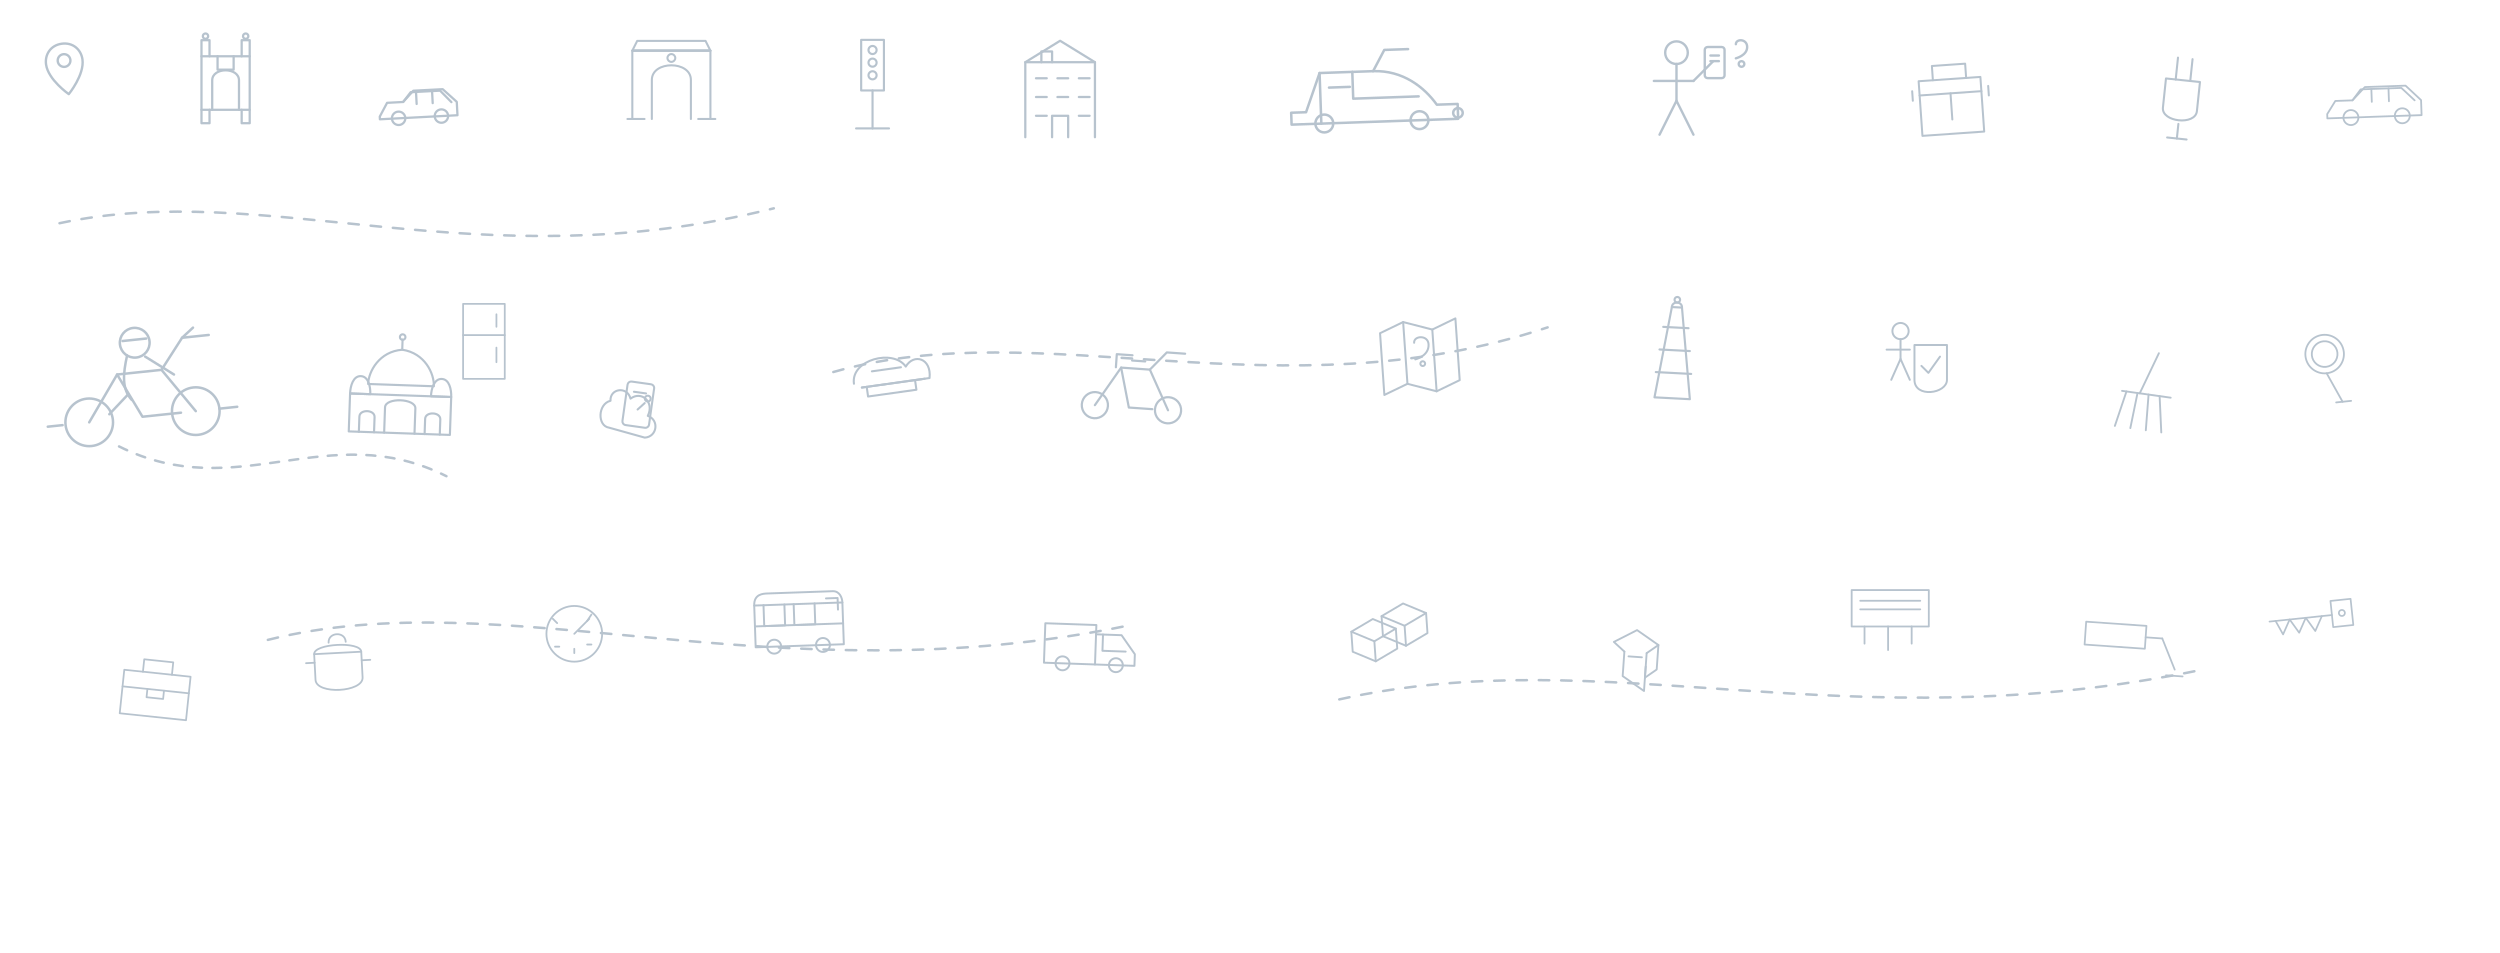
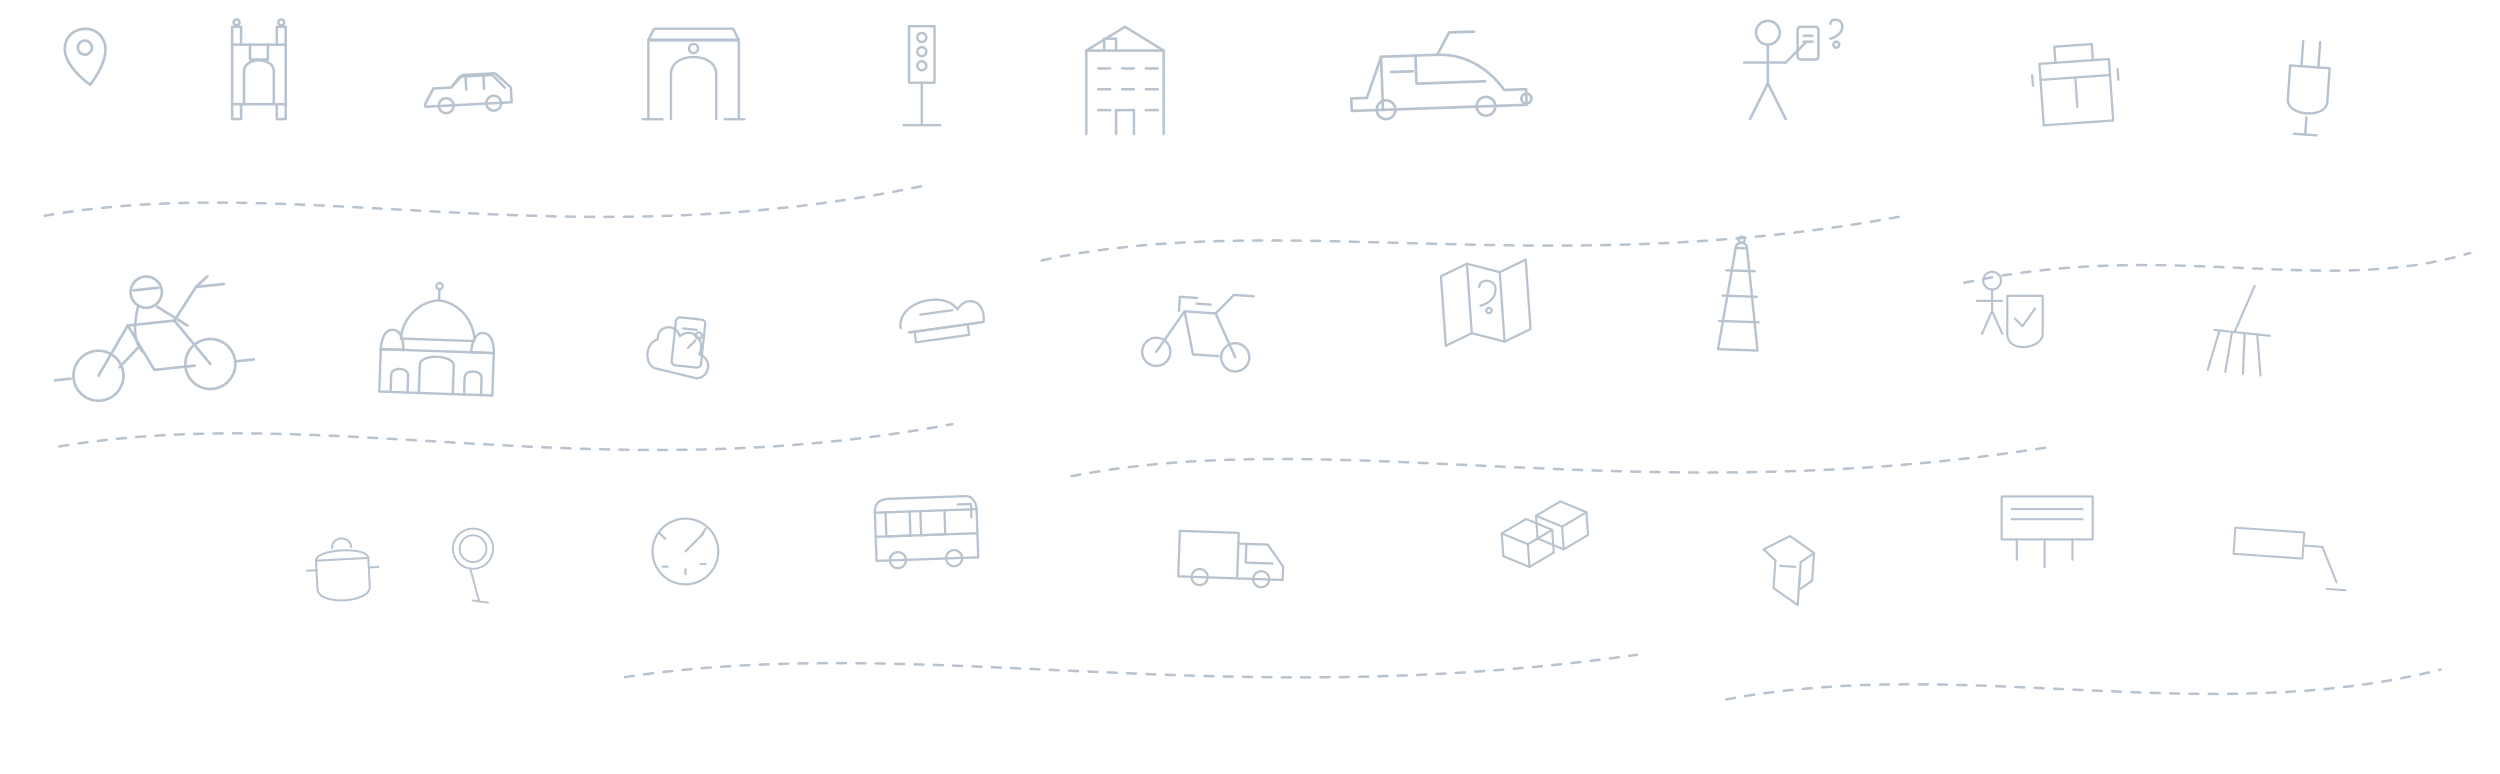
- <svg xmlns="http://www.w3.org/2000/svg" viewBox="0 0 1680 640" fill="none" aria-hidden="true">
+ <svg xmlns="http://www.w3.org/2000/svg" viewBox="0 0 1680 520" fill="none" aria-hidden="true">
  <g fill="none" stroke="#B7C3CE" stroke-width="1.7" stroke-linecap="round" stroke-linejoin="round">
-     <path d="M40 150 C180 120 320 190 520 140" stroke-dasharray="7 8" />
-     <path d="M560 250 C700 210 860 280 1040 220" stroke-dasharray="7 8" />
-     <path d="M180 430 C340 390 520 470 760 420" stroke-dasharray="7 8" />
-     <path d="M900 470 C1080 430 1240 500 1480 450" stroke-dasharray="7 8" />
-     <path d="M80 300 C160 340 220 280 300 320" stroke-dasharray="6 7" />
-     <g transform="translate(24 28) rotate(-8) scale(0.95)">
+     <path d="M30 145 C200 115 380 175 620 125" stroke-dasharray="6 7" />
+     <path d="M700 175 C860 140 1040 190 1280 145" stroke-dasharray="6 7" />
+     <path d="M1320 190 C1460 160 1560 200 1660 170" stroke-dasharray="6 7" />
+     <path d="M40 300 C220 270 400 330 640 285" stroke-dasharray="6 7" />
+     <path d="M720 320 C900 285 1100 345 1380 300" stroke-dasharray="6 7" />
+     <path d="M420 455 C620 425 820 480 1100 440" stroke-dasharray="6 7" />
+     <path d="M1160 470 C1320 440 1480 490 1640 450" stroke-dasharray="6 7" />
+     <g transform="translate(36 18) rotate(-8) scale(1.05)">
      <path d="M18 4 C10 4 5 10 5 17 C5 28 18 40 18 40 S31 28 31 17 C31 10 26 4 18 4 Z" />
      <circle cx="18" cy="16" r="4.5" />
    </g>
-     <g transform="translate(130 18) rotate(0) scale(0.9)">
+     <g transform="translate(150 8) rotate(0) scale(1)">
      <path d="M6 22 H42 V62 H6 Z" />
      <path d="M6 22 V10 H12 V22 M36 22 V10 H42 V22" />
      <path d="M6 62 V72 H12 V62 M36 62 V72 H42 V62" />
      <path d="M14 62 V40 C14 30 34 30 34 40 V62" />
      <path d="M18 22 V32 H30 V22" />
      <circle cx="9" cy="7" r="2" />
      <circle cx="39" cy="7" r="2" />
    </g>
-     <g transform="translate(250 48) rotate(-3) scale(0.9)">
+     <g transform="translate(280 36) rotate(-3) scale(1)">
      <path d="M4 34 L10 24 H22 L30 16 H52 L62 26 V36 H4 Z" />
      <path d="M22 24 L28 17 H50 L58 26" />
      <path d="M32 17 V26 M44 17 V26" />
      <circle cx="18" cy="36" r="5" />
      <circle cx="50" cy="36" r="5" />
    </g>
-     <g transform="translate(420 16) rotate(0) scale(0.82)">
+     <g transform="translate(430 6) rotate(0) scale(0.95)">
      <path d="M6 78 V22 H70 V78" />
      <path d="M6 22 H70" />
      <path d="M10 14 H66 L70 22 H6 Z" />
      <path d="M22 78 V46 C22 30 54 30 54 46 V78" />
      <circle cx="38" cy="28" r="3.2" />
      <path d="M2 78 H16 M60 78 H74" />
    </g>
-     <g transform="translate(560 20) rotate(0) scale(0.85)">
+     <g transform="translate(590 10) rotate(0) scale(0.95)">
      <path d="M22 8 H40 V48 H22 Z" />
      <circle cx="31" cy="16" r="3.2" />
      <circle cx="31" cy="26" r="3.2" />
      <circle cx="31" cy="36" r="3.2" />
      <path d="M31 48 V78" />
      <path d="M18 78 H44" />
    </g>
-     <g transform="translate(680 22) rotate(0) scale(0.9)">
+     <g transform="translate(720 12) rotate(0) scale(1)">
      <path d="M10 78 V22 H62 V78" />
      <path d="M10 22 L36 6 L62 22" />
      <path d="M18 34 H26 M34 34 H42 M50 34 H58" />
      <path d="M18 48 H26 M34 48 H42 M50 48 H58" />
      <path d="M18 62 H26 M50 62 H58" />
      <path d="M30 78 V62 H42 V78" />
      <path d="M22 22 V14 H30 V22" />
    </g>
-     <g transform="translate(860 28) rotate(-2) scale(1)">
+     <g transform="translate(900 16) rotate(-2) scale(1.05)">
      <path d="M6 48 H16 L26 22 H62 C82 22 96 34 104 46 H118 V56 H6 Z" />
      <path d="M26 22 V56" />
      <path d="M48 22 V40 H92" />
      <path d="M32 32 H46" />
      <path d="M62 22 L70 8 H86" />
      <circle cx="28" cy="56" r="6" />
      <circle cx="92" cy="56" r="6" />
      <circle cx="118" cy="52" r="3.2" />
    </g>
-     <g transform="translate(1100 24) rotate(0) scale(0.95)">
+     <g transform="translate(1160 10) rotate(0) scale(1)">
      <circle cx="28" cy="12" r="8" />
      <path d="M28 20 V46" />
      <path d="M12 32 H40" />
      <path d="M16 70 L28 46 L40 70" />
      <path d="M40 32 L54 18" />
      <rect x="48" y="8" width="14" height="22" rx="2" />
      <path d="M52 14 H58 M52 18 H58" />
      <path d="M70 6 C70 2 78 2 78 8 C78 14 70 16 70 16" />
      <circle cx="74" cy="20" r="2" />
    </g>
-     <g transform="translate(1280 36) rotate(-4) scale(0.8)">
+     <g transform="translate(1360 22) rotate(-4) scale(0.9)">
      <path d="M10 24 H62 V70 H10 Z" />
      <path d="M22 24 V12 H50 V24" />
      <path d="M10 36 H62" />
      <path d="M36 36 V58" />
      <path d="M4 32 V40 M68 32 V40" />
    </g>
-     <g transform="translate(1440 28) rotate(6) scale(0.82)">
+     <g transform="translate(1520 16) rotate(4) scale(0.95)">
      <path d="M22 28 H50 V52 C50 64 22 64 22 52 Z" />
      <path d="M30 28 V10 M42 28 V10" />
      <path d="M36 64 V76" />
      <path d="M28 76 H44" />
    </g>
-     <g transform="translate(1560 48) rotate(-2) scale(0.72)">
-       <path d="M4 40 L12 28 H28 L40 16 H78 L92 30 V44 H4 Z" />
-       <path d="M28 28 L36 18 H74 L86 30" />
-       <path d="M46 18 V30 M62 18 V30" />
-       <circle cx="26" cy="44" r="7" />
-       <circle cx="74" cy="44" r="7" />
-     </g>
-     <g transform="translate(16 210) rotate(-6) scale(1)">
+     <g transform="translate(20 175) rotate(-6) scale(1.05)">
      <circle cx="36" cy="78" r="16" />
      <circle cx="108" cy="78" r="16" />
      <path d="M36 78 L58 48 H88 L108 78" />
      <path d="M58 48 L72 78 H98" />
      <path d="M88 48 L104 28 H122" />
      <path d="M104 28 L112 22" />
      <circle cx="72" cy="28" r="10" />
      <path d="M64 26 H80" />
      <path d="M66 36 C62 48 60 58 66 66" />
      <path d="M78 38 L96 52" />
      <path d="M64 62 L50 74" />
      <path d="M18 78 H8 M124 78 H136" />
    </g>
-     <g transform="translate(230 220) rotate(2) scale(0.85)">
+     <g transform="translate(250 185) rotate(2) scale(0.95)">
      <path d="M48 8 V16" />
      <circle cx="48" cy="6" r="2.2" />
      <path d="M48 16 C30 18 22 34 22 44 H74 C74 34 66 18 48 16 Z" />
      <path d="M16 38 C10 38 8 46 8 52 H24 C24 46 22 38 16 38 Z" />
      <path d="M80 38 C74 38 72 46 72 52 H88 C88 46 86 38 80 38 Z" />
      <path d="M8 52 H88 V82 H8 Z" />
      <path d="M36 82 V62 C36 54 60 54 60 62 V82" />
      <path d="M16 82 V70 C16 64 28 64 28 70 V82" />
      <path d="M68 82 V70 C68 64 80 64 80 70 V82" />
    </g>
-     <g transform="translate(400 248) rotate(8) scale(0.82)">
+     <g transform="translate(430 205) rotate(6) scale(0.9)">
      <path d="M18 46 C8 46 6 28 16 24 C14 14 28 10 32 20 C40 12 52 20 48 32 C58 34 58 48 48 50 Z" />
      <rect x="28" y="6" width="22" height="36" rx="3" />
      <path d="M34 14 H44 M39 28 L44 22" />
      <circle cx="46" cy="18" r="2.4" />
    </g>
-     <g transform="translate(560 230) rotate(-8) scale(0.82)">
+     <g transform="translate(590 190) rotate(-8) scale(0.9)">
      <path d="M12 36 C12 16 48 12 56 28 C64 18 78 24 74 40 H18" />
      <path d="M18 40 H70" />
      <path d="M22 40 V48 H62 V40" />
      <path d="M28 28 H52" />
    </g>
-     <g transform="translate(720 220) rotate(4) scale(0.88)">
+     <g transform="translate(760 180) rotate(4) scale(0.95)">
      <circle cx="22" cy="58" r="10" />
      <circle cx="78" cy="58" r="10" />
      <path d="M22 58 L40 28 H62 L78 58" />
      <path d="M40 28 L48 58 H66" />
      <path d="M62 28 L74 14 H88" />
      <path d="M36 28 V18 H48" />
      <path d="M48 22 H58" />
    </g>
-     <g transform="translate(920 210) rotate(-4) scale(0.8)">
+     <g transform="translate(960 170) rotate(-4) scale(0.9)">
      <path d="M8 18 L28 10 L52 18 L72 10 V62 L52 70 L28 62 L8 70 Z" />
      <path d="M28 10 V62 M52 18 V70" />
      <path d="M36 28 C36 22 48 22 48 30 C48 40 36 42 36 42" />
      <circle cx="42" cy="46" r="2" />
    </g>
-     <g transform="translate(1100 200) rotate(3) scale(0.85)">
+     <g transform="translate(1140 160) rotate(2) scale(0.95)">
      <path d="M28 6 L18 78 H46 L36 6 Z" />
      <path d="M22 22 H42 M20 40 H44 M18 58 H46" />
      <path d="M28 6 C28 1 36 1 36 6" />
      <circle cx="32" cy="0" r="2.2" />
    </g>
-     <g transform="translate(1260 210) rotate(0) scale(0.78)">
+     <g transform="translate(1320 175) rotate(0) scale(0.85)">
      <circle cx="22" cy="16" r="7" />
      <path d="M22 23 V40" />
      <path d="M10 32 H30" />
      <path d="M14 58 L22 40 L30 58" />
      <path d="M34 28 H62 V58 C62 70 34 74 34 58 Z" />
      <path d="M40 46 L46 52 L56 38" />
    </g>
-     <g transform="translate(1420 230) rotate(8) scale(0.75)">
+     <g transform="translate(1480 185) rotate(6) scale(0.85)">
      <path d="M42 4 L30 42" />
      <path d="M14 42 H58" />
      <path d="M18 42 L12 74" />
      <path d="M28 42 L26 74" />
      <path d="M38 42 L40 74" />
      <path d="M48 42 L54 74" />
    </g>
-     <g transform="translate(1540 220) rotate(-6) scale(0.72)">
-       <circle cx="28" cy="28" r="18" />
-       <circle cx="28" cy="28" r="12" />
-       <path d="M28 46 L40 74" />
-       <path d="M34 74 H48" />
-     </g>
-     <g transform="translate(360 400) rotate(0) scale(0.72)">
+     <g transform="translate(430 340) rotate(0) scale(0.85)">
      <circle cx="36" cy="36" r="26" />
      <path d="M36 36 L50 22" />
      <path d="M18 48 H22 M36 54 V50 M52 46 H48" />
      <path d="M16 22 L20 26 M52 18 L48 24" />
    </g>
-     <g transform="translate(500 390) rotate(-2) scale(0.78)">
+     <g transform="translate(580 325) rotate(-2) scale(0.9)">
      <path d="M8 22 H84 V58 H8 Z" />
      <path d="M8 22 C8 12 16 12 20 12 H76 C82 12 84 18 84 22" />
      <path d="M16 22 V40 H34 V22 M42 22 V40 H60 V22" />
      <path d="M8 40 H84" />
      <circle cx="24" cy="58" r="6" />
      <circle cx="66" cy="58" r="6" />
      <path d="M70 18 H80 V28" />
    </g>
-     <g transform="translate(700 400) rotate(2) scale(0.78)">
+     <g transform="translate(790 335) rotate(2) scale(0.9)">
      <path d="M4 24 H48 V58 H4 Z" />
      <path d="M48 32 H70 L82 48 V58 H48" />
      <path d="M54 32 V46 H74" />
      <circle cx="20" cy="58" r="6" />
      <circle cx="66" cy="58" r="6" />
    </g>
-     <g transform="translate(900 395) rotate(-4) scale(0.75)">
+     <g transform="translate(1000 325) rotate(-4) scale(0.85)">
      <path d="M8 40 L28 30 L48 40 L28 50 Z" />
      <path d="M8 40 V58 L28 68 V50" />
      <path d="M48 40 V58 L28 68" />
      <path d="M36 28 L56 18 L76 28 L56 38 Z" />
      <path d="M36 28 V46 L56 56 V38" />
      <path d="M76 28 V46 L56 56" />
    </g>
-     <g transform="translate(1080 410) rotate(4) scale(0.75)">
+     <g transform="translate(1180 345) rotate(4) scale(0.85)">
      <path d="M18 36 L8 28 L28 16 L48 28 L38 36" />
      <path d="M18 36 V58 L38 70 V48" />
      <path d="M38 36 V58" />
      <path d="M48 28 V50 L38 58" />
      <path d="M22 40 H34" />
    </g>
-     <g transform="translate(1240 385) rotate(0) scale(0.72)">
+     <g transform="translate(1340 320) rotate(0) scale(0.85)">
      <path d="M6 16 H78 V50 H6 Z" />
      <path d="M14 26 H70" />
      <path d="M14 34 H70" />
      <path d="M18 50 V66 M40 50 V72 M62 50 V66" />
    </g>
-     <g transform="translate(1400 405) rotate(4) scale(0.7)">
+     <g transform="translate(1500 340) rotate(4) scale(0.8)">
      <path d="M4 18 H62 V40 H4 Z" />
      <path d="M62 29 H78" />
      <path d="M78 29 L92 58" />
      <path d="M84 64 H100" />
    </g>
-     <g transform="translate(1520 395) rotate(-6) scale(0.68)">
-       <path d="M4 34 H66" />
-       <path d="M10 34 L16 48 L24 34 L32 48 L40 34 L48 48 L56 34" />
-       <path d="M66 20 H86 V46 H66 Z" />
-       <circle cx="76" cy="33" r="3" />
-     </g>
-     <g transform="translate(80 430) rotate(6) scale(0.7)">
-       <path d="M8 28 H72 V70 H8 Z" />
-       <path d="M26 28 V16 H54 V28" />
-       <path d="M8 44 H72" />
-       <path d="M32 44 V52 H48 V44" />
-     </g>
-     <g transform="translate(200 420) rotate(-3) scale(0.72)">
+     <g transform="translate(200 355) rotate(-3) scale(0.8)">
      <path d="M14 28 H58 V52 C58 66 14 66 14 52 Z" />
      <path d="M14 28 C14 18 58 18 58 28" />
      <path d="M6 36 H14 M58 36 H66" />
      <path d="M28 18 C28 8 44 8 44 18" />
    </g>
-     <g transform="translate(300 200) rotate(0) scale(0.7)">
-       <path d="M16 6 H56 V78 H16 Z" />
-       <path d="M16 36 H56" />
-       <path d="M48 16 V28 M48 48 V62" />
+     <g transform="translate(300 345) rotate(8) scale(0.75)">
+       <circle cx="28" cy="28" r="18" />
+       <circle cx="28" cy="28" r="12" />
+       <path d="M28 46 L40 74" />
+       <path d="M34 74 H48" />
    </g>
  </g>
</svg>
